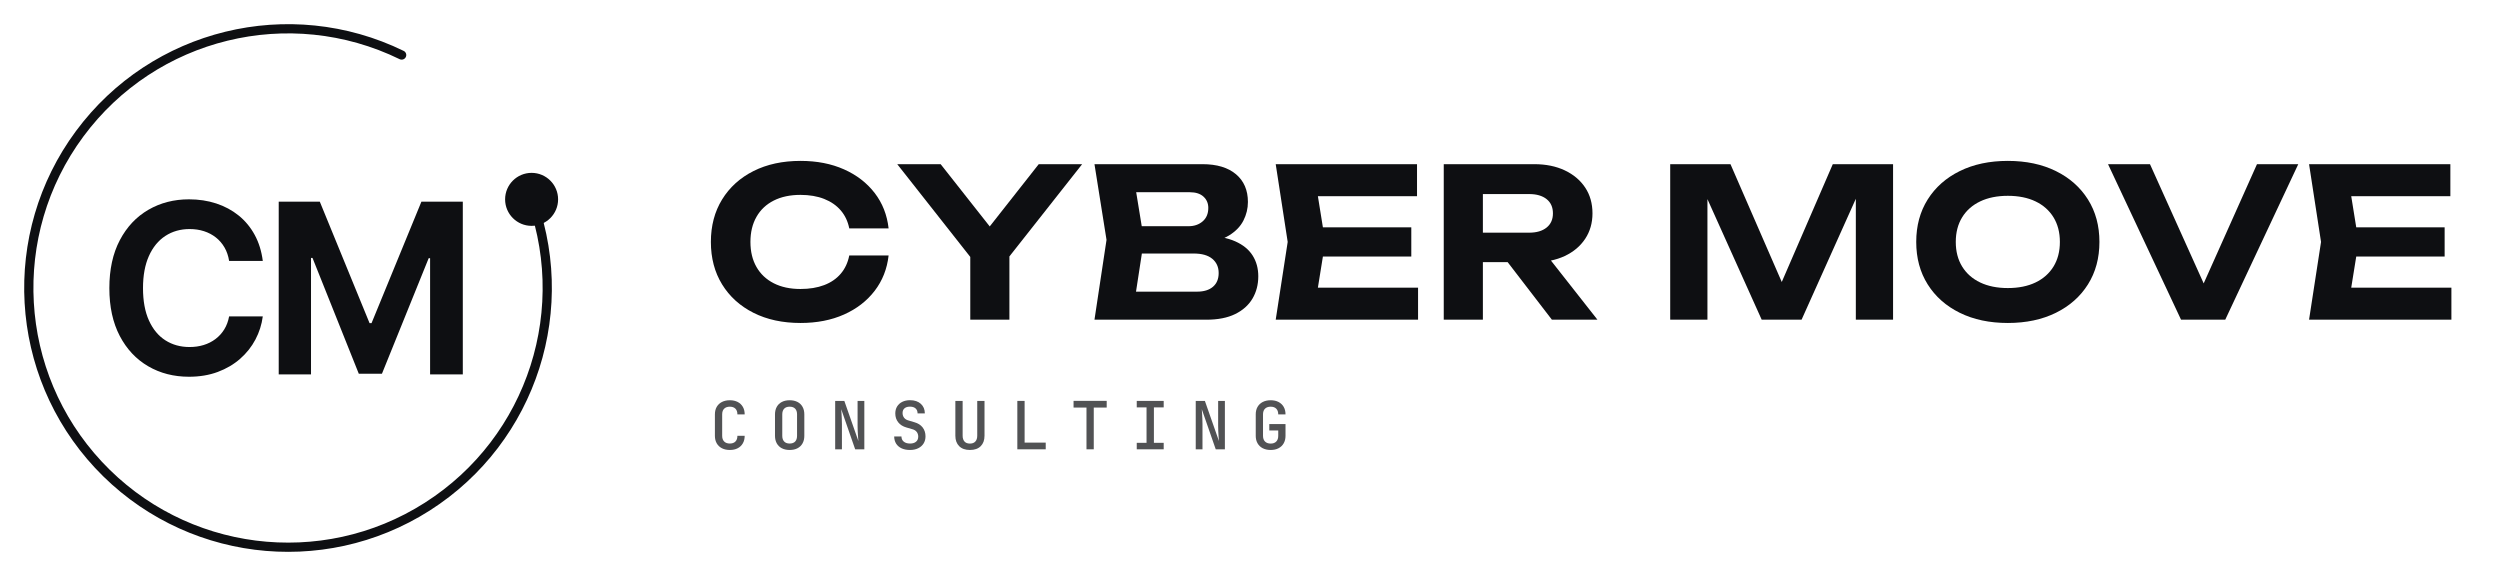
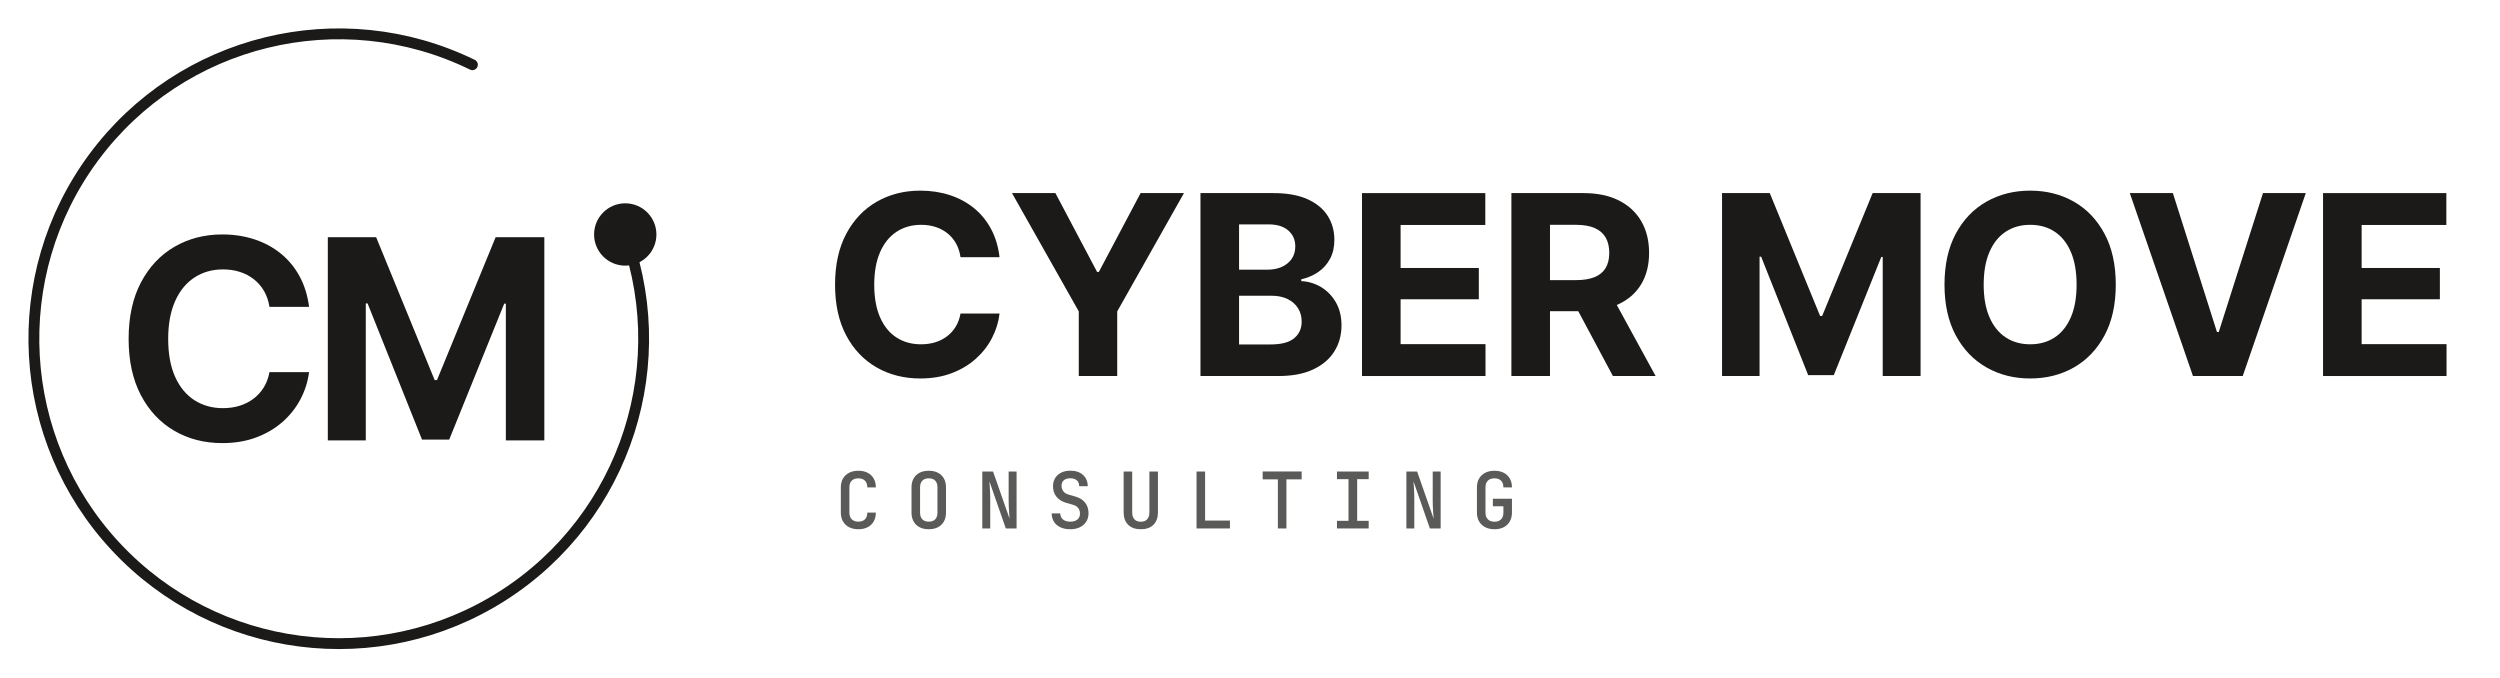
- <svg xmlns="http://www.w3.org/2000/svg" viewBox="0 0 434 100" width="434" height="100" role="img" aria-label="CYBERMOVE">
+ <svg xmlns="http://www.w3.org/2000/svg" viewBox="0 0 369 100" width="369" height="100" role="img" aria-label="CYBERMOVE">
  <g>
-     <path d="M91.723 33.143 A45 45 0 1 1 69.727 9.554" fill="none" stroke="#0E0F12" stroke-width="1.6" stroke-linecap="round" />
-     <circle cx="92.286" cy="34.609" r="4.6" fill="#0E0F12" />
+     <path d="M91.723 33.143 A45 45 0 1 1 69.727 9.554" fill="none" stroke="#1B1A18" stroke-width="1.6" stroke-linecap="round" />
+     <circle cx="92.286" cy="34.609" r="4.6" fill="#1B1A18" />
    <g transform="translate(17.572 65)">
-       <g fill="#0E0F12">
+       <g fill="#1B1A18">
        <path transform="translate(0.000 0.000) scale(0.02013 -0.02013)" d="M756.959 -20Q560.239 -20 404.76 70.6Q249.28 161.2 159.72 332.22Q70.16 503.24 70.16 744Q70.16 986.24 160.44 1157.76Q250.72 1329.28 406.439 1419.64Q562.159 1510 756.959 1510Q882.878 1510 991.738 1474.36Q1100.598 1438.72 1185.157 1370.46Q1269.717 1302.201 1323.457 1203.541Q1377.197 1104.881 1393.357 978.882H1102.962Q1092.722 1043.922 1063.301 1094.763Q1033.881 1145.603 988.9 1181.063Q943.92 1216.523 886.719 1235.104Q829.519 1253.684 762.719 1253.684Q644.038 1253.684 552.997 1194.303Q461.957 1134.923 411.136 1021.102Q360.315 907.281 360.315 744Q360.315 578.359 411.616 465.038Q462.917 351.717 553.477 294.017Q644.038 236.316 761.759 236.316Q827.119 236.316 883.6 253.697Q940.08 271.077 985.301 305.097Q1030.521 339.117 1060.901 388.038Q1091.282 436.958 1102.962 500.559H1393.357Q1379.597 395.158 1329.937 301.078Q1280.277 206.999 1198.117 134.899Q1115.957 62.799 1004.938 21.4Q893.918 -20 756.959 -20Z" />
        <path transform="translate(28.736 0.000) scale(0.02013 -0.02013)" d="M103.201 1490H457.436L886.639 442.152H903.679L1333.842 1490H1690.756V0H1408.641V1002.405H1396.561L993.318 5.76H793.879L394.717 1004.325H381.677V0H103.201Z" />
      </g>
    </g>
  </g>
-   <g fill="#0E0F12">
-     <path transform="translate(122.000 55.500) scale(0.036 -0.036)" d="M896.151 309.6Q885.251 212.65 828.951 139.225Q772.65 65.8 681.05 25.0Q589.45 -15.8 471.5 -15.8Q341.9 -15.8 244.65 33.2Q147.4 82.2 93.275 170.15Q39.15 258.1 39.15 375Q39.15 491.9 93.275 579.85Q147.4 667.8 244.65 716.8Q341.9 765.8 471.5 765.8Q589.45 765.8 681.05 725.0Q772.65 684.2 828.951 611.05Q885.251 537.9 896.151 440.4H706.449Q696.349 490.949 665.474 526.974Q634.599 562.999 585.375 582.449Q536.15 601.899 470.95 601.899Q396.451 601.899 342.301 574.524Q288.151 547.149 259.001 496.049Q229.851 444.95 229.851 375Q229.851 305.05 259.001 254.176Q288.151 203.301 342.301 175.701Q396.451 148.101 470.95 148.101Q536.15 148.101 585.375 166.826Q634.599 185.551 665.474 221.851Q696.349 258.151 706.449 309.6Z" />
-     <path transform="translate(155.444 55.500) scale(0.036 -0.036)" d="M361 0V363.4H549.701V0ZM8.8 750H218.101L498.451 394.351H411.25L691.15 750H900.451L515.801 262.15L394.45 260.25Z" />
-     <path transform="translate(188.204 55.500) scale(0.036 -0.036)" d="M568.251 368.4 584.401 405.05Q671.601 403.15 728.326 378.05Q785.051 352.95 812.451 309.625Q839.851 266.3 839.851 209.5Q839.851 149.05 811.801 101.7Q783.751 54.35 728.301 27.175Q672.851 0 589.951 0H49.9L108 385L49.9 750H570.601Q674.601 750 732.226 701.5Q789.851 653 789.851 567.55Q789.851 520.75 768.126 478.025Q746.401 435.3 698.001 405.8Q649.601 376.3 568.251 368.4ZM236.451 45.55 164.301 135.251H544.8Q593.75 135.251 621.275 158.801Q648.799 182.351 648.799 225Q648.799 267.95 618.2 293.55Q587.6 319.15 527.95 319.15H216.001V450.85H503.7Q544.55 450.85 571.675 474.275Q598.799 497.7 598.799 539.2Q598.799 572.099 575.649 593.424Q552.5 614.749 509.2 614.749H164.751L236.451 704.45L288.551 385Z" />
-     <path transform="translate(219.668 55.500) scale(0.036 -0.036)" d="M703.701 445.3V304.7H161.25V445.3ZM288.751 375 238.901 65.201 160.151 154.501H736.301V0H49.9L107.65 375L49.9 750H731.301V595.499H160.151L238.901 684.799Z" />
-     <path transform="translate(248.000 55.500) scale(0.036 -0.036)" d="M203.901 419.65H485.05Q538.45 419.65 569.075 444.25Q599.699 468.85 599.699 512.75Q599.699 557.199 569.075 581.524Q538.45 605.849 485.05 605.849H177.251L261.901 698.75V0H73.2V750H509.65Q593.601 750 656.701 720.15Q719.801 690.3 755.101 637.325Q790.401 584.35 790.401 512.75Q790.401 443.15 755.101 389.95Q719.801 336.749 656.701 307.124Q593.601 277.499 509.65 277.499H203.901ZM324.9 351H538.402L814.351 0H594.699Z" />
-     <path transform="translate(287.312 55.500) scale(0.036 -0.036)" d="M1147.901 750V0H968.35V684.349L1012.05 680.549L706.701 0H514.4L209.051 678.649L252.751 682.899V0H73.2V750H363.852L649.451 93.901H573.1L857.249 750Z" />
-     <path transform="translate(331.268 55.500) scale(0.036 -0.036)" d="M480.3 -15.8Q348.25 -15.8 248.775 33.2Q149.3 82.2 93.95 170.15Q38.6 258.1 38.6 375Q38.6 491.9 93.95 579.85Q149.3 667.8 248.775 716.8Q348.25 765.8 480.3 765.8Q612.35 765.8 711.825 716.8Q811.3 667.8 866.65 579.85Q922 491.9 922 375Q922 258.1 866.65 170.15Q811.3 82.2 711.825 33.2Q612.35 -15.8 480.3 -15.8ZM480.3 152.601Q557.8 152.601 613.9 179.526Q669.999 206.451 700.649 256.426Q731.299 306.4 731.299 375Q731.299 443.6 700.649 493.574Q669.999 543.549 613.9 570.474Q557.8 597.399 480.3 597.399Q403.351 597.399 346.976 570.474Q290.601 543.549 259.951 493.574Q229.301 443.6 229.301 375Q229.301 306.4 259.951 256.426Q290.601 206.451 346.976 179.526Q403.351 152.601 480.3 152.601Z" />
-     <path transform="translate(365.864 55.500) scale(0.036 -0.036)" d="M504.801 83.901H423L720.8 750H919.851L567.751 0H354.6L2.5 750H204.802Z" />
-     <path transform="translate(399.056 55.500) scale(0.036 -0.036)" d="M703.701 445.3V304.7H161.25V445.3ZM288.751 375 238.901 65.201 160.151 154.501H736.301V0H49.9L107.65 375L49.9 750H731.301V595.499H160.151L238.901 684.799Z" />
+   <g fill="#1B1A18">
+     <path transform="translate(122.000 55.500) scale(0.01812 -0.01812)" d="M763.199 -20Q564.799 -20 407.699 70Q250.6 160 159.9 330.9Q69.2 501.8 69.2 744Q69.2 987.8 160.8 1159.2Q252.4 1330.6 409.799 1420.3Q567.199 1510 763.199 1510Q892.598 1510 1003.798 1473.7Q1114.997 1437.4 1200.697 1367.701Q1286.397 1298.001 1340.197 1197.301Q1393.997 1096.602 1409.197 967.602H1091.202Q1082.402 1029.403 1055.502 1078.203Q1028.601 1127.004 986.5 1161.204Q944.4 1195.404 889.899 1213.504Q835.399 1231.604 770.398 1231.604Q655.798 1231.604 569.497 1174.504Q483.196 1117.404 435.795 1008.503Q388.394 899.602 388.394 744Q388.394 585.199 436.395 476.798Q484.396 368.397 570.097 313.396Q655.798 258.396 769.198 258.396Q832.399 258.396 886 274.996Q939.6 291.596 982.001 323.996Q1024.401 356.396 1052.502 402.797Q1080.602 449.198 1091.202 509.198H1409.197Q1396.996 406.198 1348.296 311.098Q1299.596 215.998 1216.896 141.499Q1134.196 66.999 1020.297 23.5Q906.397 -20 763.199 -20Z" />
+     <path transform="translate(149.232 55.500) scale(0.01812 -0.01812)" d="M7.6 1490H361.194L700.797 847.998H715.197L1055.2 1490H1408.394L864.794 526.404V0H551.6V526.404Z" />
+     <path transform="translate(175.449 55.500) scale(0.01812 -0.01812)" d="M96.001 0V1490H692.398Q856.398 1490 966.398 1441Q1076.397 1392 1131.597 1305.899Q1186.797 1219.799 1186.797 1108.399Q1186.797 1020.799 1151.597 954.999Q1116.397 889.199 1055.697 847.3Q994.997 805.4 917.198 788V772.8Q1002.397 769.4 1077.097 725.1Q1151.797 680.8 1198.297 601.3Q1244.797 521.8 1244.797 411.599Q1244.797 293.6 1186.597 200.5Q1128.397 107.4 1014.398 53.7Q900.398 0 732.397 0ZM410.396 257.196H667.6Q799.002 257.196 859.703 308.197Q920.403 359.198 920.403 442.798Q920.403 504.999 890.603 552.499Q860.802 600 805.702 627Q750.601 654.001 675.2 654.001H410.396ZM410.396 866.399H644.4Q708.601 866.399 759.301 889.299Q810.002 912.199 839.202 954.5Q868.403 996.801 868.403 1055.602Q868.403 1135.602 811.502 1185.403Q754.602 1235.204 650.4 1235.204H410.396Z" />
+     <path transform="translate(199.292 55.500) scale(0.01812 -0.01812)" d="M96.001 0V1490H1100.397V1230.404H410.396V879.998H1047.597V625.202H410.396V259.596H1101.998V0Z" />
+     <path transform="translate(221.342 55.500) scale(0.01812 -0.01812)" d="M96.001 0V1490H682.798Q852.398 1490 971.698 1429.9Q1090.998 1369.8 1154.297 1260.3Q1217.597 1150.801 1217.597 1003.201Q1217.597 854.802 1153.597 748.002Q1089.598 641.202 968.198 584.602Q846.799 528.002 675.198 528.002H282.398V781.198H623.6Q714.802 781.198 774.602 805.999Q834.403 830.799 863.803 880Q893.203 929.201 893.203 1003.201Q893.203 1077.602 863.603 1128.402Q834.003 1179.203 774.202 1205.404Q714.401 1231.604 622.8 1231.604H410.396V0ZM922.803 0 560.403 678.4H899.997L1270.797 0Z" />
+     <path transform="translate(252.434 55.500) scale(0.01812 -0.01812)" d="M96.001 1490H484.794L894.798 489.19H911.598L1322.802 1490H1713.195V0H1404.801V970.007H1393.201L1006.397 7.2H797.599L414.396 972.406H401.596V0H96.001Z" />
+     <path transform="translate(285.754 55.500) scale(0.01812 -0.01812)" d="M767.199 -20Q569.399 -20 411.099 70Q252.8 160 161 330.9Q69.2 501.8 69.2 744Q69.2 987.8 161 1159.2Q252.8 1330.6 411.099 1420.3Q569.399 1510 767.199 1510Q965.398 1510 1122.998 1420.3Q1280.598 1330.6 1372.497 1159.2Q1464.397 987.8 1464.397 744Q1464.397 501.2 1372.497 330.3Q1280.598 159.4 1122.998 69.7Q965.398 -20 767.199 -20ZM767.199 258.396Q881.799 258.396 966.7 314.296Q1051.601 370.197 1098.402 478.598Q1145.203 586.999 1145.203 744Q1145.203 902.001 1098.402 1010.902Q1051.601 1119.803 966.7 1175.704Q881.799 1231.604 767.199 1231.604Q653.198 1231.604 568.097 1175.704Q482.996 1119.803 435.695 1010.902Q388.394 902.001 388.394 744Q388.394 586.999 435.695 478.598Q482.996 370.197 568.097 314.296Q653.198 258.396 767.199 258.396Z" />
+     <path transform="translate(314.091 55.500) scale(0.01812 -0.01812)" d="M365.593 1490 724.796 358.395H739.197L1099.6 1490H1448.393L934.792 0H529.201L14.8 1490Z" />
+     <path transform="translate(341.142 55.500) scale(0.01812 -0.01812)" d="M96.001 0V1490H1100.397V1230.404H410.396V879.998H1047.597V625.202H410.396V259.596H1101.998V0Z" />
  </g>
-   <g fill="#0E0F12" opacity="0.72">
+   <g fill="#1B1A18" opacity="0.72">
    <path transform="translate(123.200 78.000) scale(0.01151 -0.01151)" d="M304.164 -10Q235.701 -10 185.065 15.821Q134.43 41.642 106.616 89.799Q78.802 137.956 78.802 203.285V526.715Q78.802 593.044 106.616 640.701Q134.43 688.358 185.065 714.179Q235.701 740 304.164 740Q372.628 740 422.763 713.843Q472.898 687.686 500.377 640.103Q527.855 592.521 527.855 526.715H418.145Q418.145 582.802 388.212 612.853Q358.279 642.904 303.939 642.904Q249.599 642.904 219.055 613.122Q188.512 583.34 188.512 527.387V203.285Q188.512 147.442 219.055 117.269Q249.599 87.096 303.939 87.096Q358.279 87.096 388.212 117.269Q418.145 147.442 418.145 203.285H527.855Q527.855 138.628 500.377 90.471Q472.898 42.314 422.763 16.157Q372.628 -10 304.164 -10Z" />
    <path transform="translate(133.632 78.000) scale(0.01151 -0.01151)" d="M300 -10Q231.701 -10 182.065 15.821Q132.43 41.642 105.616 89.799Q78.802 137.956 78.802 203.285V526.715Q78.802 592.715 105.616 640.536Q132.43 688.358 182.065 714.179Q231.701 740 300 740Q368.628 740 418.099 714.179Q467.57 688.358 494.384 640.536Q521.198 592.715 521.198 527.387V203.285Q521.198 137.956 494.384 89.799Q467.57 41.642 418.099 15.821Q368.628 -10 300 -10ZM300 87.096Q354.401 87.096 382.945 117.311Q411.488 147.526 411.488 203.285V526.715Q411.488 582.802 383.109 612.853Q354.73 642.904 300 642.904Q245.942 642.904 217.227 612.853Q188.512 582.802 188.512 526.715V203.285Q188.512 147.526 217.391 117.311Q246.27 87.096 300 87.096Z" />
    <path transform="translate(144.064 78.000) scale(0.01151 -0.01151)" d="M80.145 0V730H218.212L430.044 124.709Q427.715 153.651 424.722 194.093Q421.73 234.535 419.901 277.663Q418.073 320.791 418.073 356.134V730H519.855V0H381.788L171.285 605.291Q173.613 578.663 175.942 539.699Q178.27 500.735 180.099 458.757Q181.927 416.779 181.927 380.436V0Z" />
    <path transform="translate(154.496 78.000) scale(0.01151 -0.01151)" d="M302.686 -10Q229.044 -10 175.737 14.657Q122.43 39.314 93.445 84.971Q64.459 130.628 63.788 193.285H173.497Q173.497 144.198 208.041 115.647Q242.584 87.096 303.672 87.096Q361.416 87.096 393.959 114.811Q426.503 142.526 426.503 191.613Q426.503 231.672 404.153 261.387Q381.802 291.102 340.43 302.459L249.642 328.86Q168.73 351.532 124.616 407.339Q80.503 463.145 80.503 540.416Q80.503 601.058 107.988 645.872Q135.474 690.686 185.445 715.679Q235.416 740.672 303.372 740.672Q404.628 740.672 465.092 686.515Q525.555 632.358 526.227 541.715H416.517Q416.517 589.474 386.645 616.525Q356.773 643.575 302.044 643.575Q248.971 643.575 219.592 618.368Q190.212 593.16 190.212 547.759Q190.212 507.029 212.406 477.478Q234.599 447.927 275.985 435.898L368.759 408.497Q449.642 385.826 492.927 330.004Q536.212 274.183 536.212 195.256Q536.212 133.942 507.063 87.628Q477.913 41.314 425.442 15.657Q372.971 -10 302.686 -10Z" />
    <path transform="translate(164.928 78.000) scale(0.01151 -0.01151)" d="M300 -10Q195.044 -10 137.594 47.65Q80.145 105.299 80.145 204.599V730H189.855V204.927Q189.855 149.526 217.384 117.975Q244.913 86.425 300 86.425Q354.087 86.425 382.116 117.975Q410.145 149.526 410.145 204.927V730H519.855V204.599Q519.855 104.956 462.741 47.478Q405.628 -10 300 -10Z" />
    <path transform="translate(175.361 78.000) scale(0.01151 -0.01151)" d="M108.43 0V730H218.14V101.052H536.642V0Z" />
    <path transform="translate(185.793 78.000) scale(0.01151 -0.01151)" d="M245.145 0V629.619H50.073V730.672H549.927V629.619H354.855V0Z" />
    <path transform="translate(196.225 78.000) scale(0.01151 -0.01151)" d="M96.788 0V97.768H244.474V632.232H96.788V730H503.212V632.232H355.526V97.768H503.212V0Z" />
    <path transform="translate(206.657 78.000) scale(0.01151 -0.01151)" d="M80.145 0V730H218.212L430.044 124.709Q427.715 153.651 424.722 194.093Q421.73 234.535 419.901 277.663Q418.073 320.791 418.073 356.134V730H519.855V0H381.788L171.285 605.291Q173.613 578.663 175.942 539.699Q178.27 500.735 180.099 458.757Q181.927 416.779 181.927 380.436V0Z" />
    <path transform="translate(217.089 78.000) scale(0.01151 -0.01151)" d="M304.164 -10Q235.701 -10 185.065 15.821Q134.43 41.642 106.616 89.799Q78.802 137.956 78.802 203.285V526.715Q78.802 593.044 106.616 640.701Q134.43 688.358 185.065 714.179Q235.701 740 304.164 740Q372.628 740 422.763 713.843Q472.898 687.686 500.377 640.103Q527.855 592.521 527.855 526.715H418.145Q418.145 582.802 388.212 612.853Q358.279 642.904 303.939 642.904Q249.599 642.904 219.055 613.122Q188.512 583.34 188.512 527.387V203.285Q188.512 147.552 219.055 116.988Q249.599 86.425 303.939 86.425Q358.279 86.425 388.212 117.023Q418.145 147.622 418.145 203.419V284.416H283.285V381.198H527.855V203.285Q527.855 138.492 500.377 90.403Q472.898 42.314 422.763 16.157Q372.628 -10 304.164 -10Z" />
  </g>
</svg>
